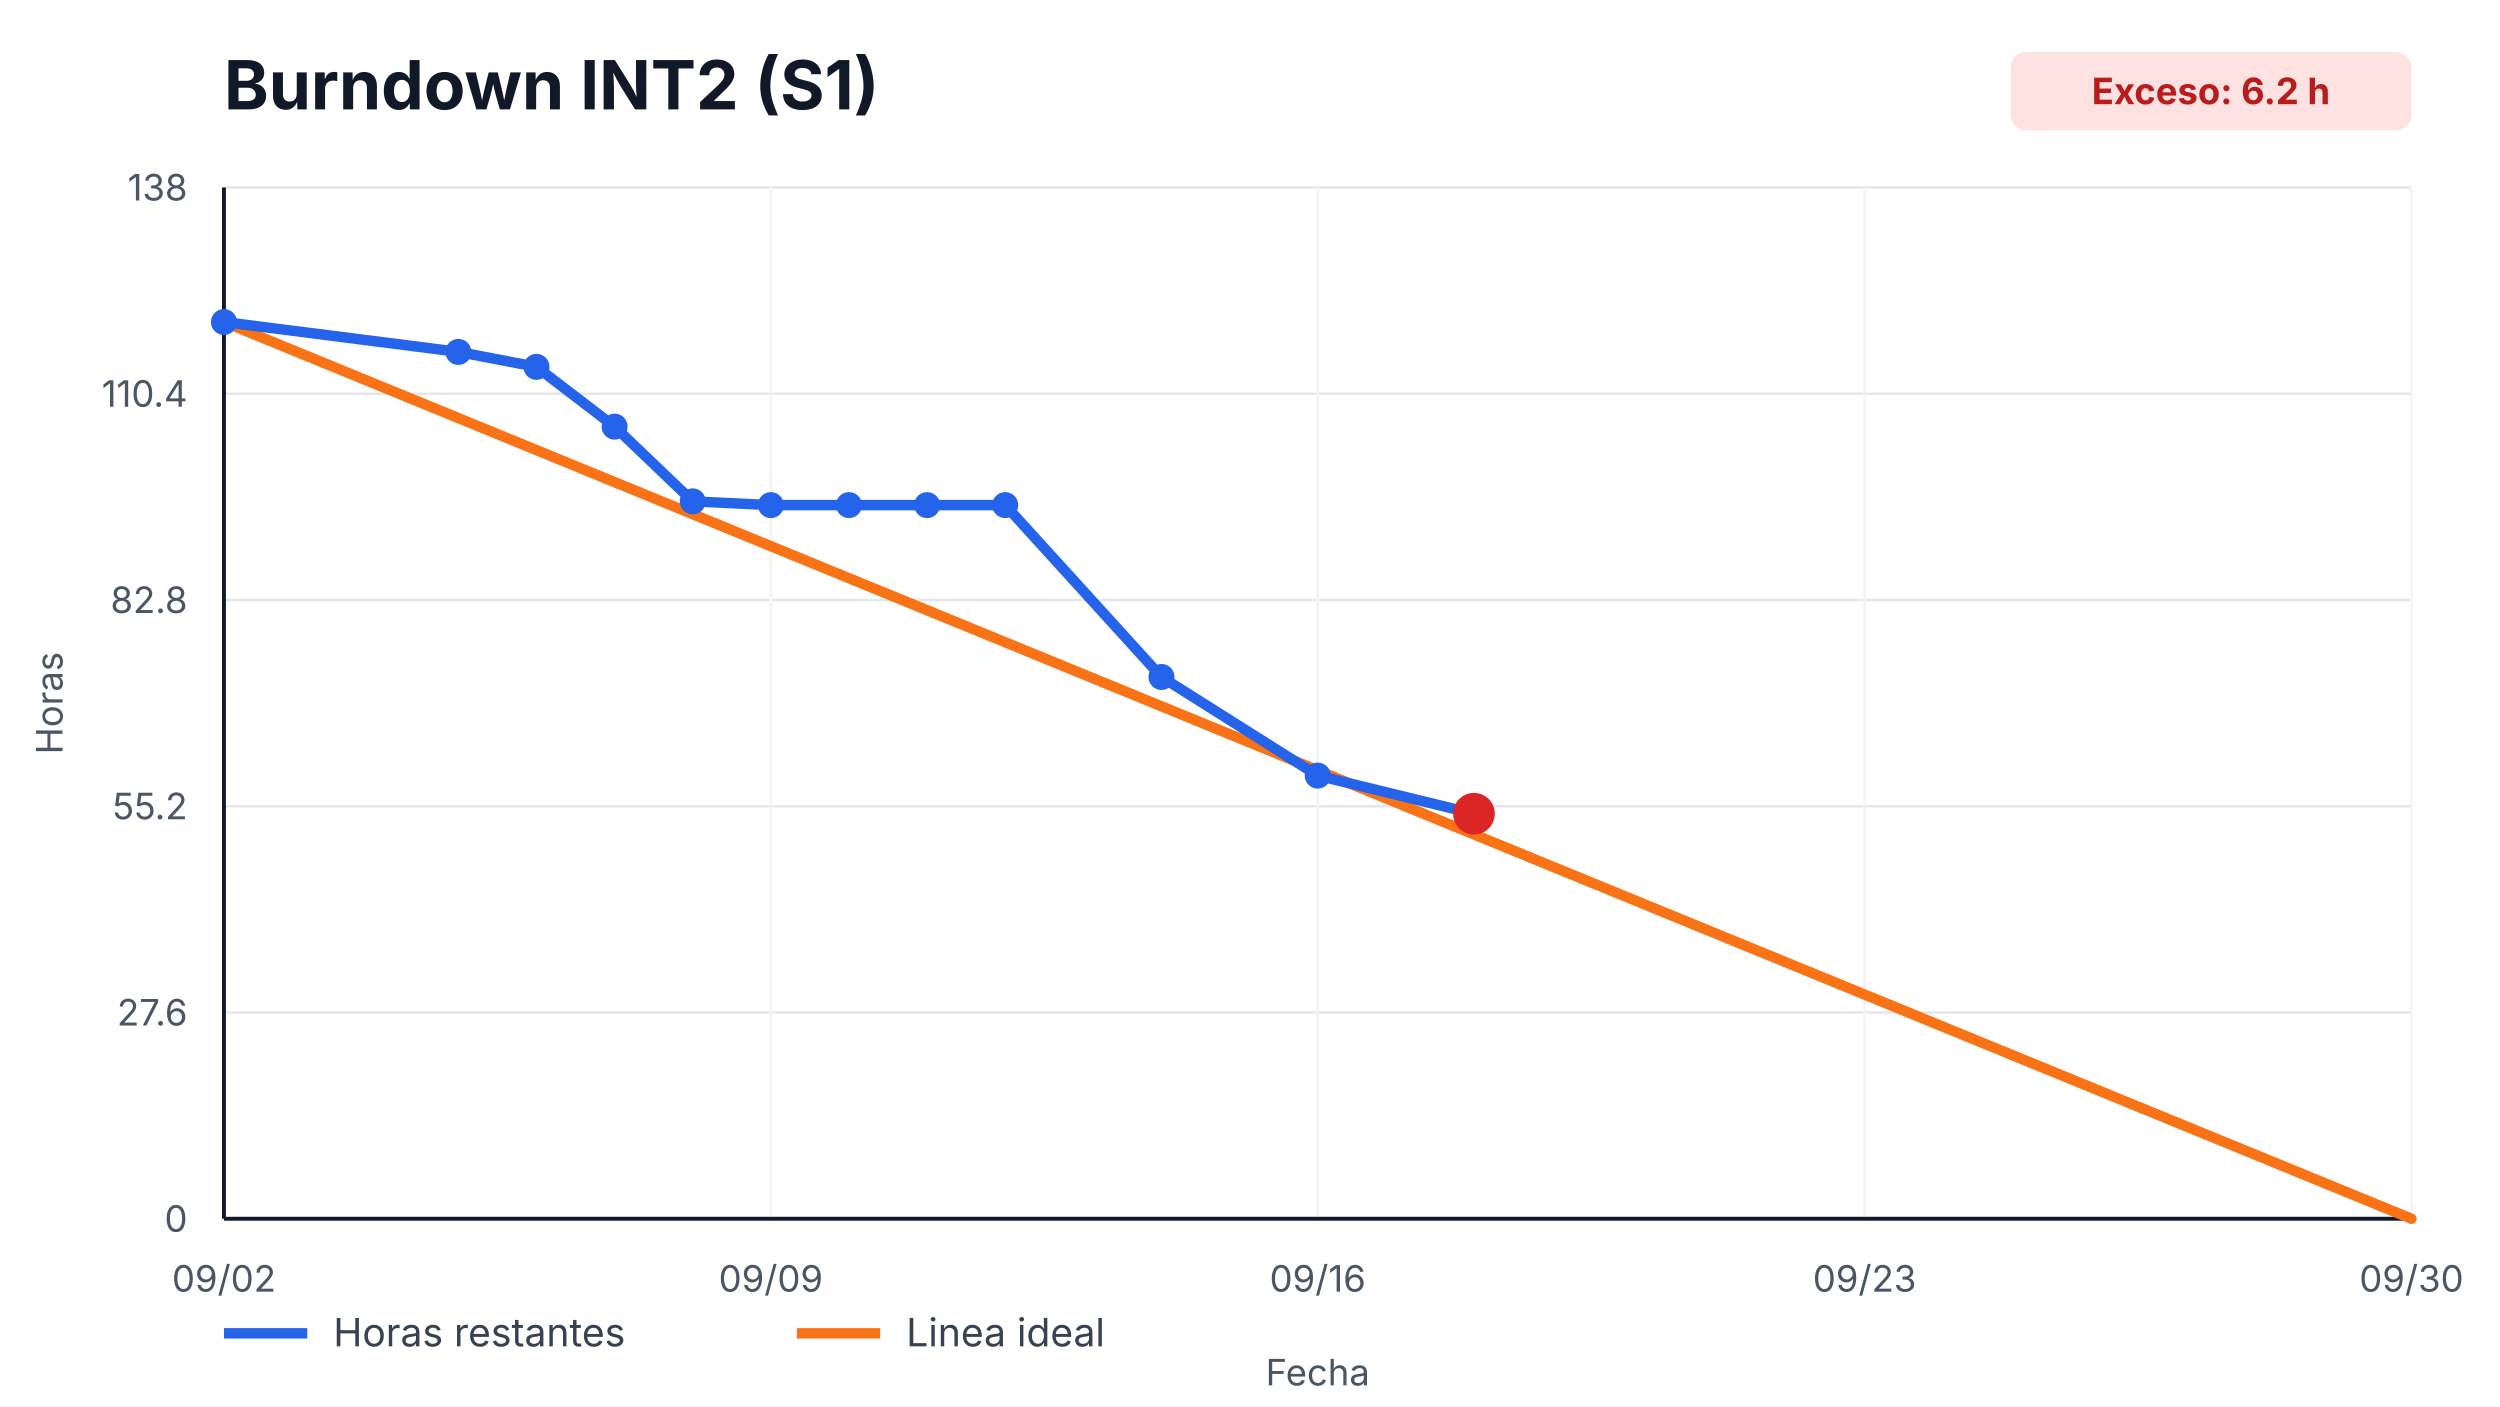
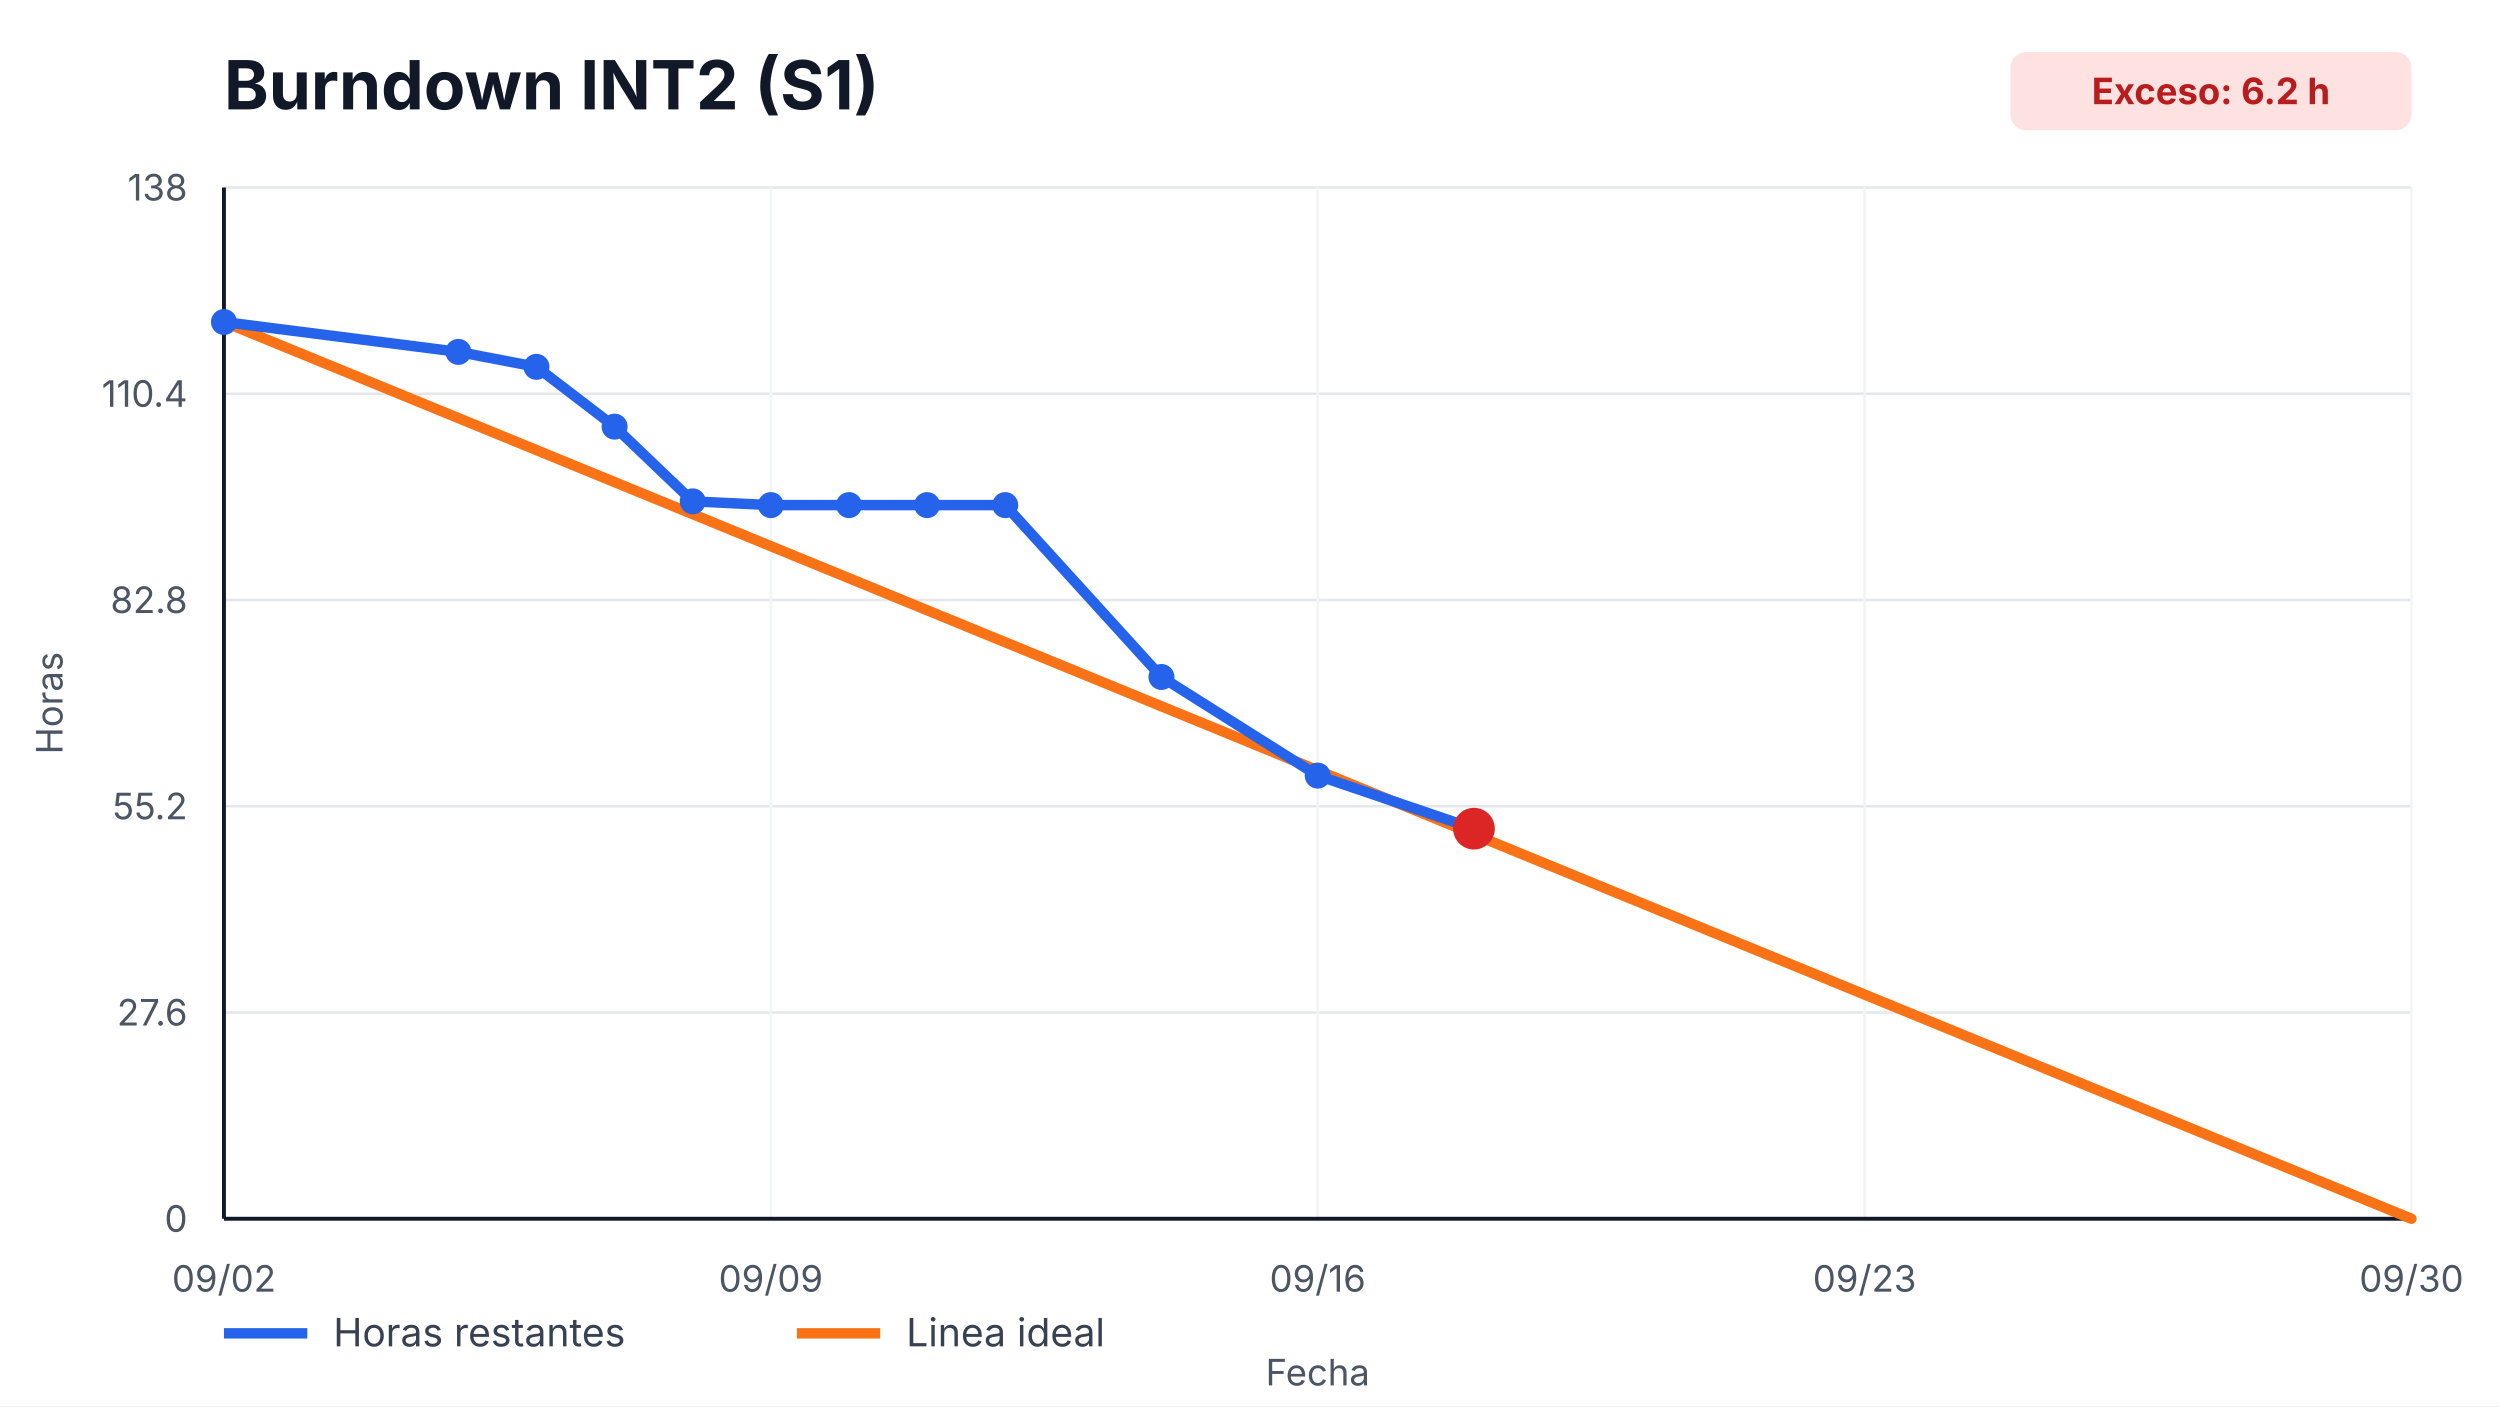
<svg xmlns="http://www.w3.org/2000/svg" width="960" height="540" viewBox="0 0 960 540" role="img" aria-label="Burndown INT2 (S1)">
  <style>
    text { font-family: -apple-system, BlinkMacSystemFont, "Segoe UI", sans-serif; fill: #111827; }
    .title { font-size: 26px; font-weight: 700; }
    .axis { font-size: 14px; fill: #4b5563; }
    .legend { font-size: 15px; fill: #374151; }
    .overrun { font-size: 14px; font-weight: 700; fill: #b91c1c; }
  </style>
  <rect width="100%" height="100%" fill="#ffffff" />
  <text x="86" y="42" class="title">Burndown INT2 (S1)</text>
  <rect x="772" y="20" width="154" height="30" rx="6" fill="#fee2e2" />
  <text x="849" y="40" text-anchor="middle" class="overrun">Exceso: 6.2 h</text>
  <g>
    <line x1="86" y1="468.00" x2="926" y2="468.00" stroke="#e5e7eb" />
    <line x1="86" y1="388.80" x2="926" y2="388.80" stroke="#e5e7eb" />
    <line x1="86" y1="309.60" x2="926" y2="309.60" stroke="#e5e7eb" />
    <line x1="86" y1="230.40" x2="926" y2="230.40" stroke="#e5e7eb" />
    <line x1="86" y1="151.20" x2="926" y2="151.20" stroke="#e5e7eb" />
    <line x1="86" y1="72.00" x2="926" y2="72.00" stroke="#e5e7eb" />
  </g>
  <g>
    <line x1="86.00" y1="72" x2="86.00" y2="468" stroke="#f3f4f6" />
    <text x="86.00" y="496" text-anchor="middle" class="axis">09/02</text>
    <line x1="296.00" y1="72" x2="296.00" y2="468" stroke="#f3f4f6" />
    <text x="296.00" y="496" text-anchor="middle" class="axis">09/09</text>
    <line x1="506.00" y1="72" x2="506.00" y2="468" stroke="#f3f4f6" />
    <text x="506.00" y="496" text-anchor="middle" class="axis">09/16</text>
    <line x1="716.00" y1="72" x2="716.00" y2="468" stroke="#f3f4f6" />
    <text x="716.00" y="496" text-anchor="middle" class="axis">09/23</text>
    <line x1="926.00" y1="72" x2="926.00" y2="468" stroke="#f3f4f6" />
    <text x="926.00" y="496" text-anchor="middle" class="axis">09/30</text>
  </g>
  <line x1="86" y1="468" x2="926" y2="468" stroke="#111827" stroke-width="1.5" />
  <line x1="86" y1="72" x2="86" y2="468" stroke="#111827" stroke-width="1.5" />
  <g>
    <text x="72" y="473.00" text-anchor="end" class="axis">0</text>
    <text x="72" y="393.80" text-anchor="end" class="axis">27.6</text>
    <text x="72" y="314.60" text-anchor="end" class="axis">55.2</text>
    <text x="72" y="235.40" text-anchor="end" class="axis">82.8</text>
    <text x="72" y="156.20" text-anchor="end" class="axis">110.4</text>
    <text x="72" y="77.00" text-anchor="end" class="axis">138</text>
  </g>
  <polyline points="86.00,123.65 926.00,468.00" fill="none" stroke="#f97316" stroke-width="4" stroke-linecap="round" />
-   <polyline points="86.00,123.65 176.00,135.13 206.00,140.87 236.00,163.83 266.00,192.52 296.00,193.96 326.00,193.96 356.00,193.96 386.00,193.96 446.00,259.96 506.00,297.83 566.00,312.47" fill="none" stroke="#2563eb" stroke-width="4" stroke-linecap="round" stroke-linejoin="round" />
+   <polyline points="86.00,123.65 176.00,135.13 206.00,140.87 236.00,163.83 266.00,192.52 296.00,193.96 326.00,193.96 356.00,193.96 386.00,193.96 446.00,259.96 506.00,297.83 566.00,318.21" fill="none" stroke="#2563eb" stroke-width="4" stroke-linecap="round" stroke-linejoin="round" />
  <g>
    <circle cx="86.00" cy="123.65" r="5" fill="#2563eb" />
    <circle cx="176.00" cy="135.13" r="5" fill="#2563eb" />
    <circle cx="206.00" cy="140.87" r="5" fill="#2563eb" />
    <circle cx="236.00" cy="163.83" r="5" fill="#2563eb" />
    <circle cx="266.00" cy="192.52" r="5" fill="#2563eb" />
    <circle cx="296.00" cy="193.96" r="5" fill="#2563eb" />
    <circle cx="326.00" cy="193.96" r="5" fill="#2563eb" />
    <circle cx="356.00" cy="193.96" r="5" fill="#2563eb" />
    <circle cx="386.00" cy="193.96" r="5" fill="#2563eb" />
    <circle cx="446.00" cy="259.96" r="5" fill="#2563eb" />
    <circle cx="506.00" cy="297.83" r="5" fill="#2563eb" />
-     <circle cx="566.00" cy="312.47" r="5" fill="#2563eb" />
+     <circle cx="566.00" cy="318.21" r="5" fill="#2563eb" />
  </g>
-   <circle cx="566.00" cy="312.47" r="8" fill="#dc2626" />
+   <circle cx="566.00" cy="318.21" r="8" fill="#dc2626" />
  <line x1="86" y1="512" x2="118" y2="512" stroke="#2563eb" stroke-width="4" />
  <text x="128" y="517" class="legend">Horas restantes</text>
  <line x1="306" y1="512" x2="338" y2="512" stroke="#f97316" stroke-width="4" />
  <text x="348" y="517" class="legend">Linea ideal</text>
  <text x="506.0" y="532" text-anchor="middle" class="axis">Fecha</text>
  <text x="24" y="270.0" transform="rotate(-90 24,270.0)" text-anchor="middle" class="axis">Horas</text>
</svg>
